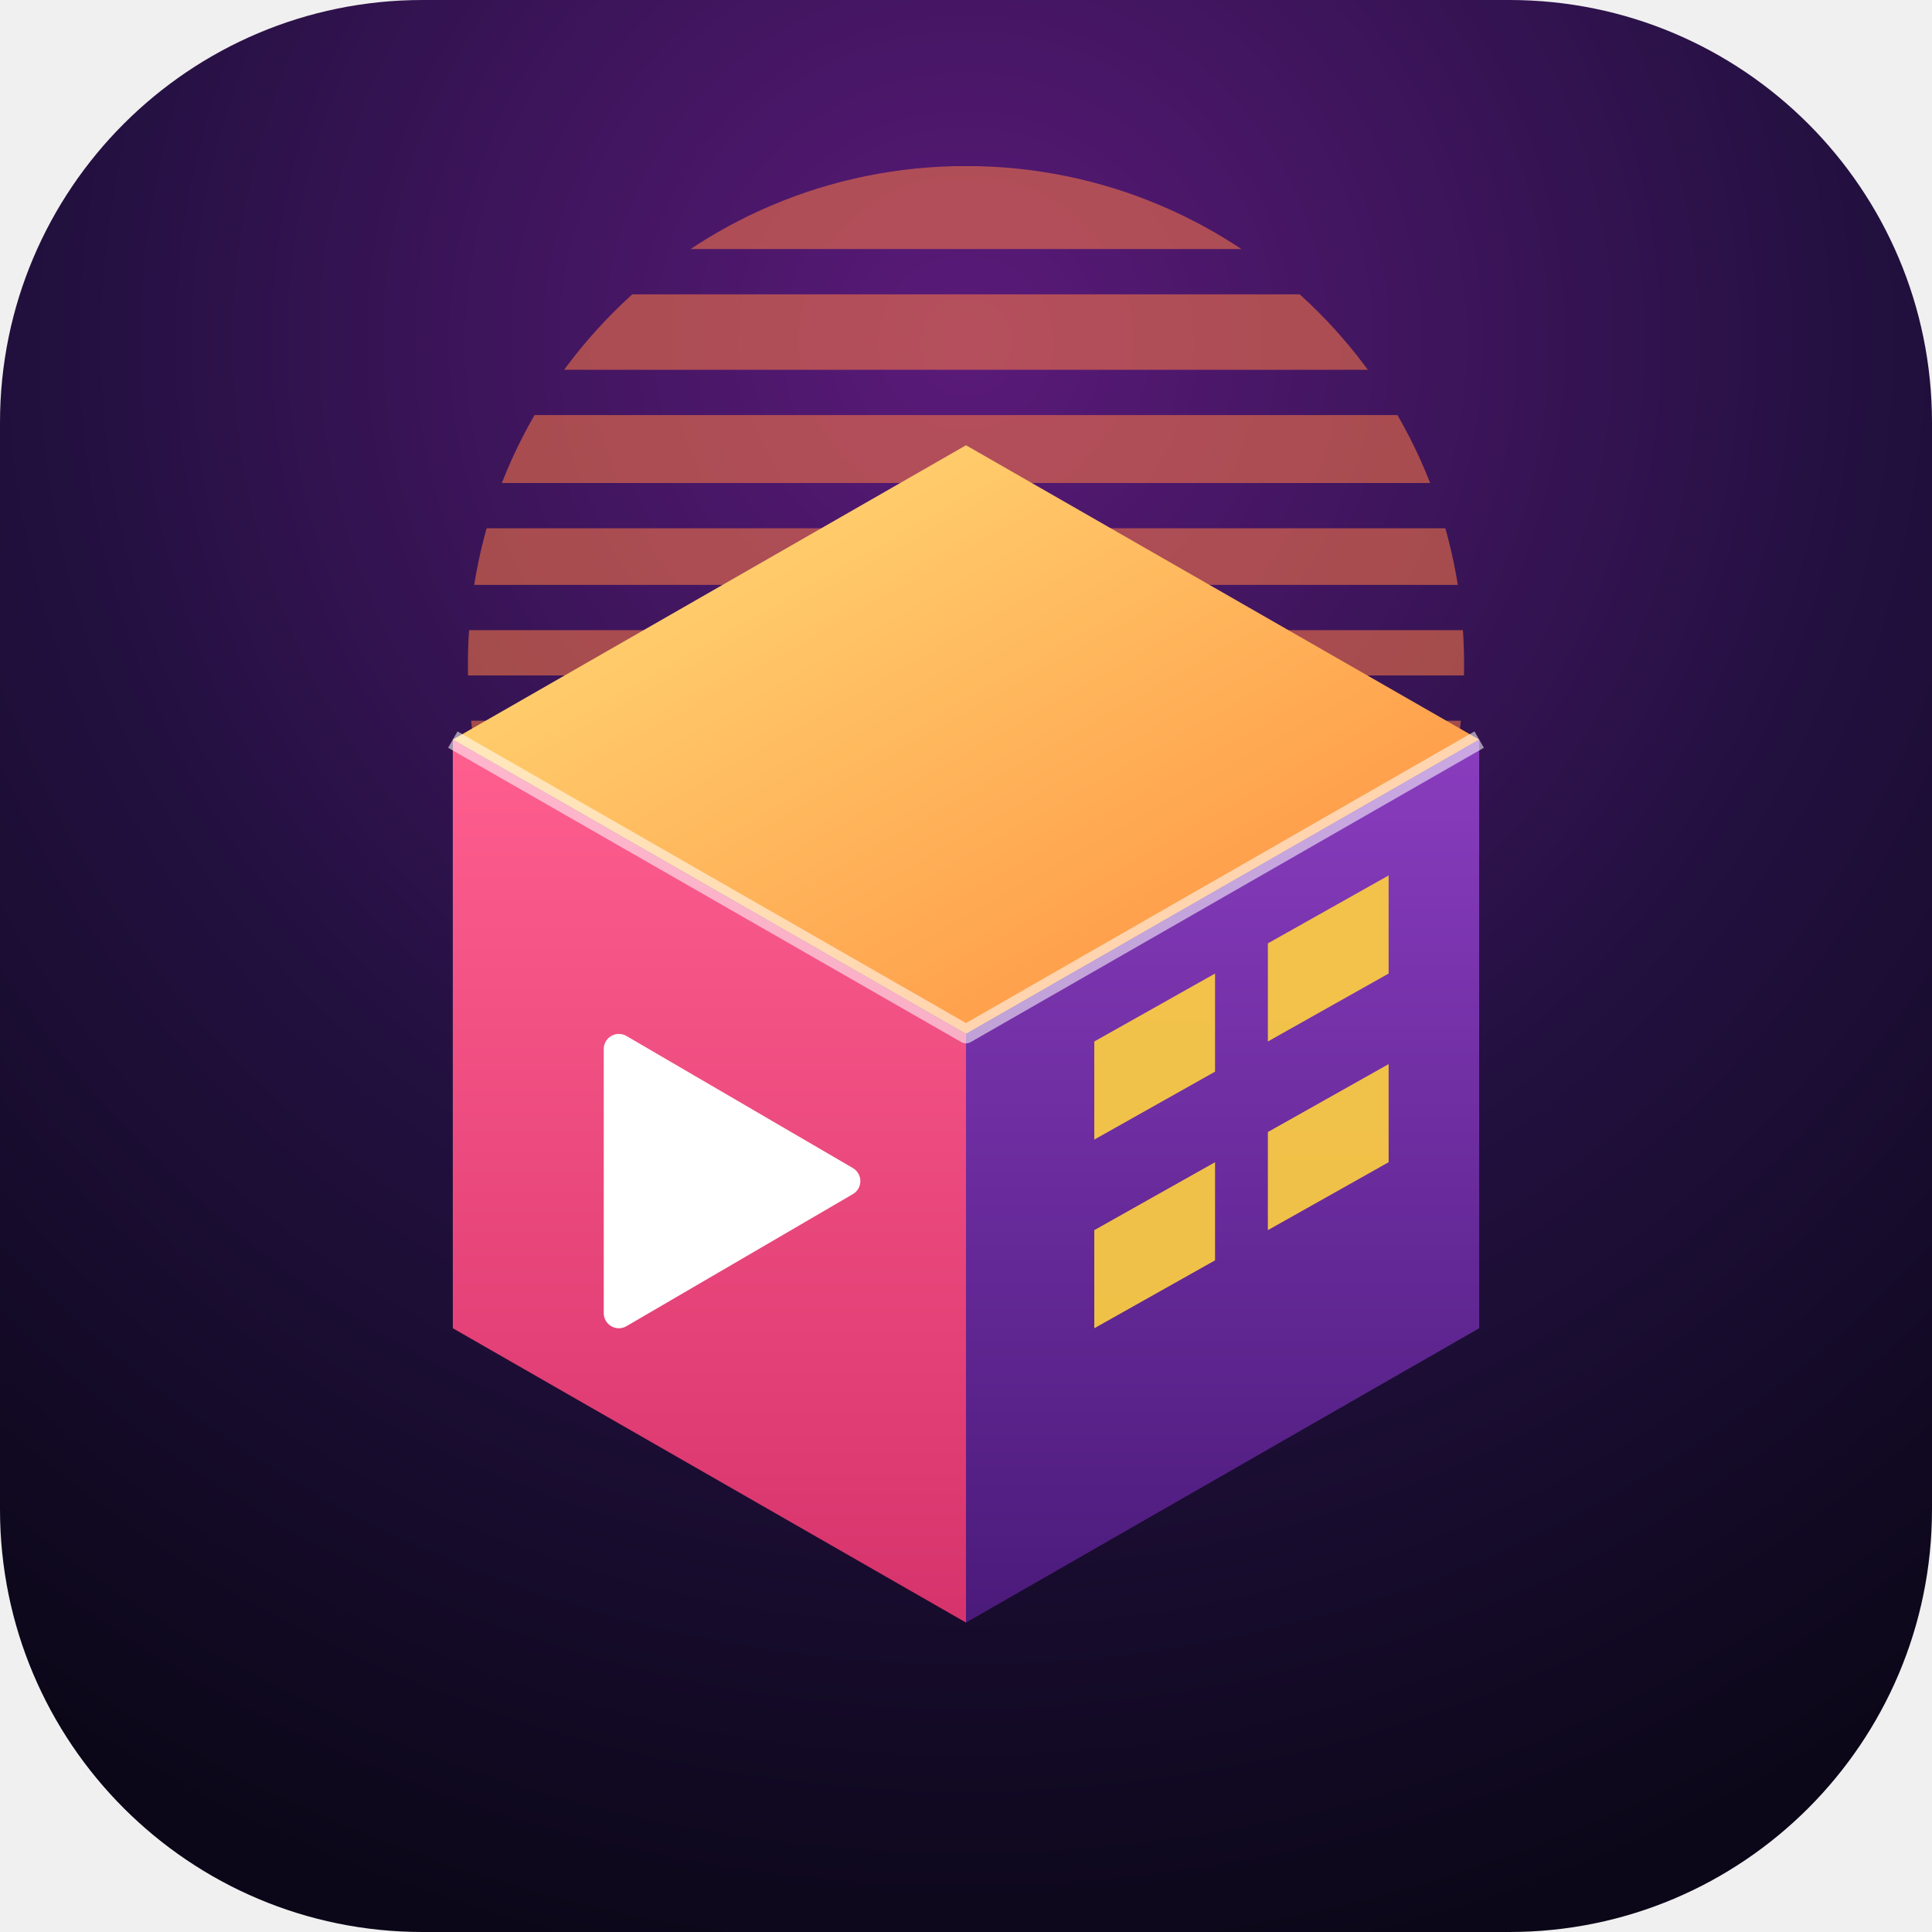
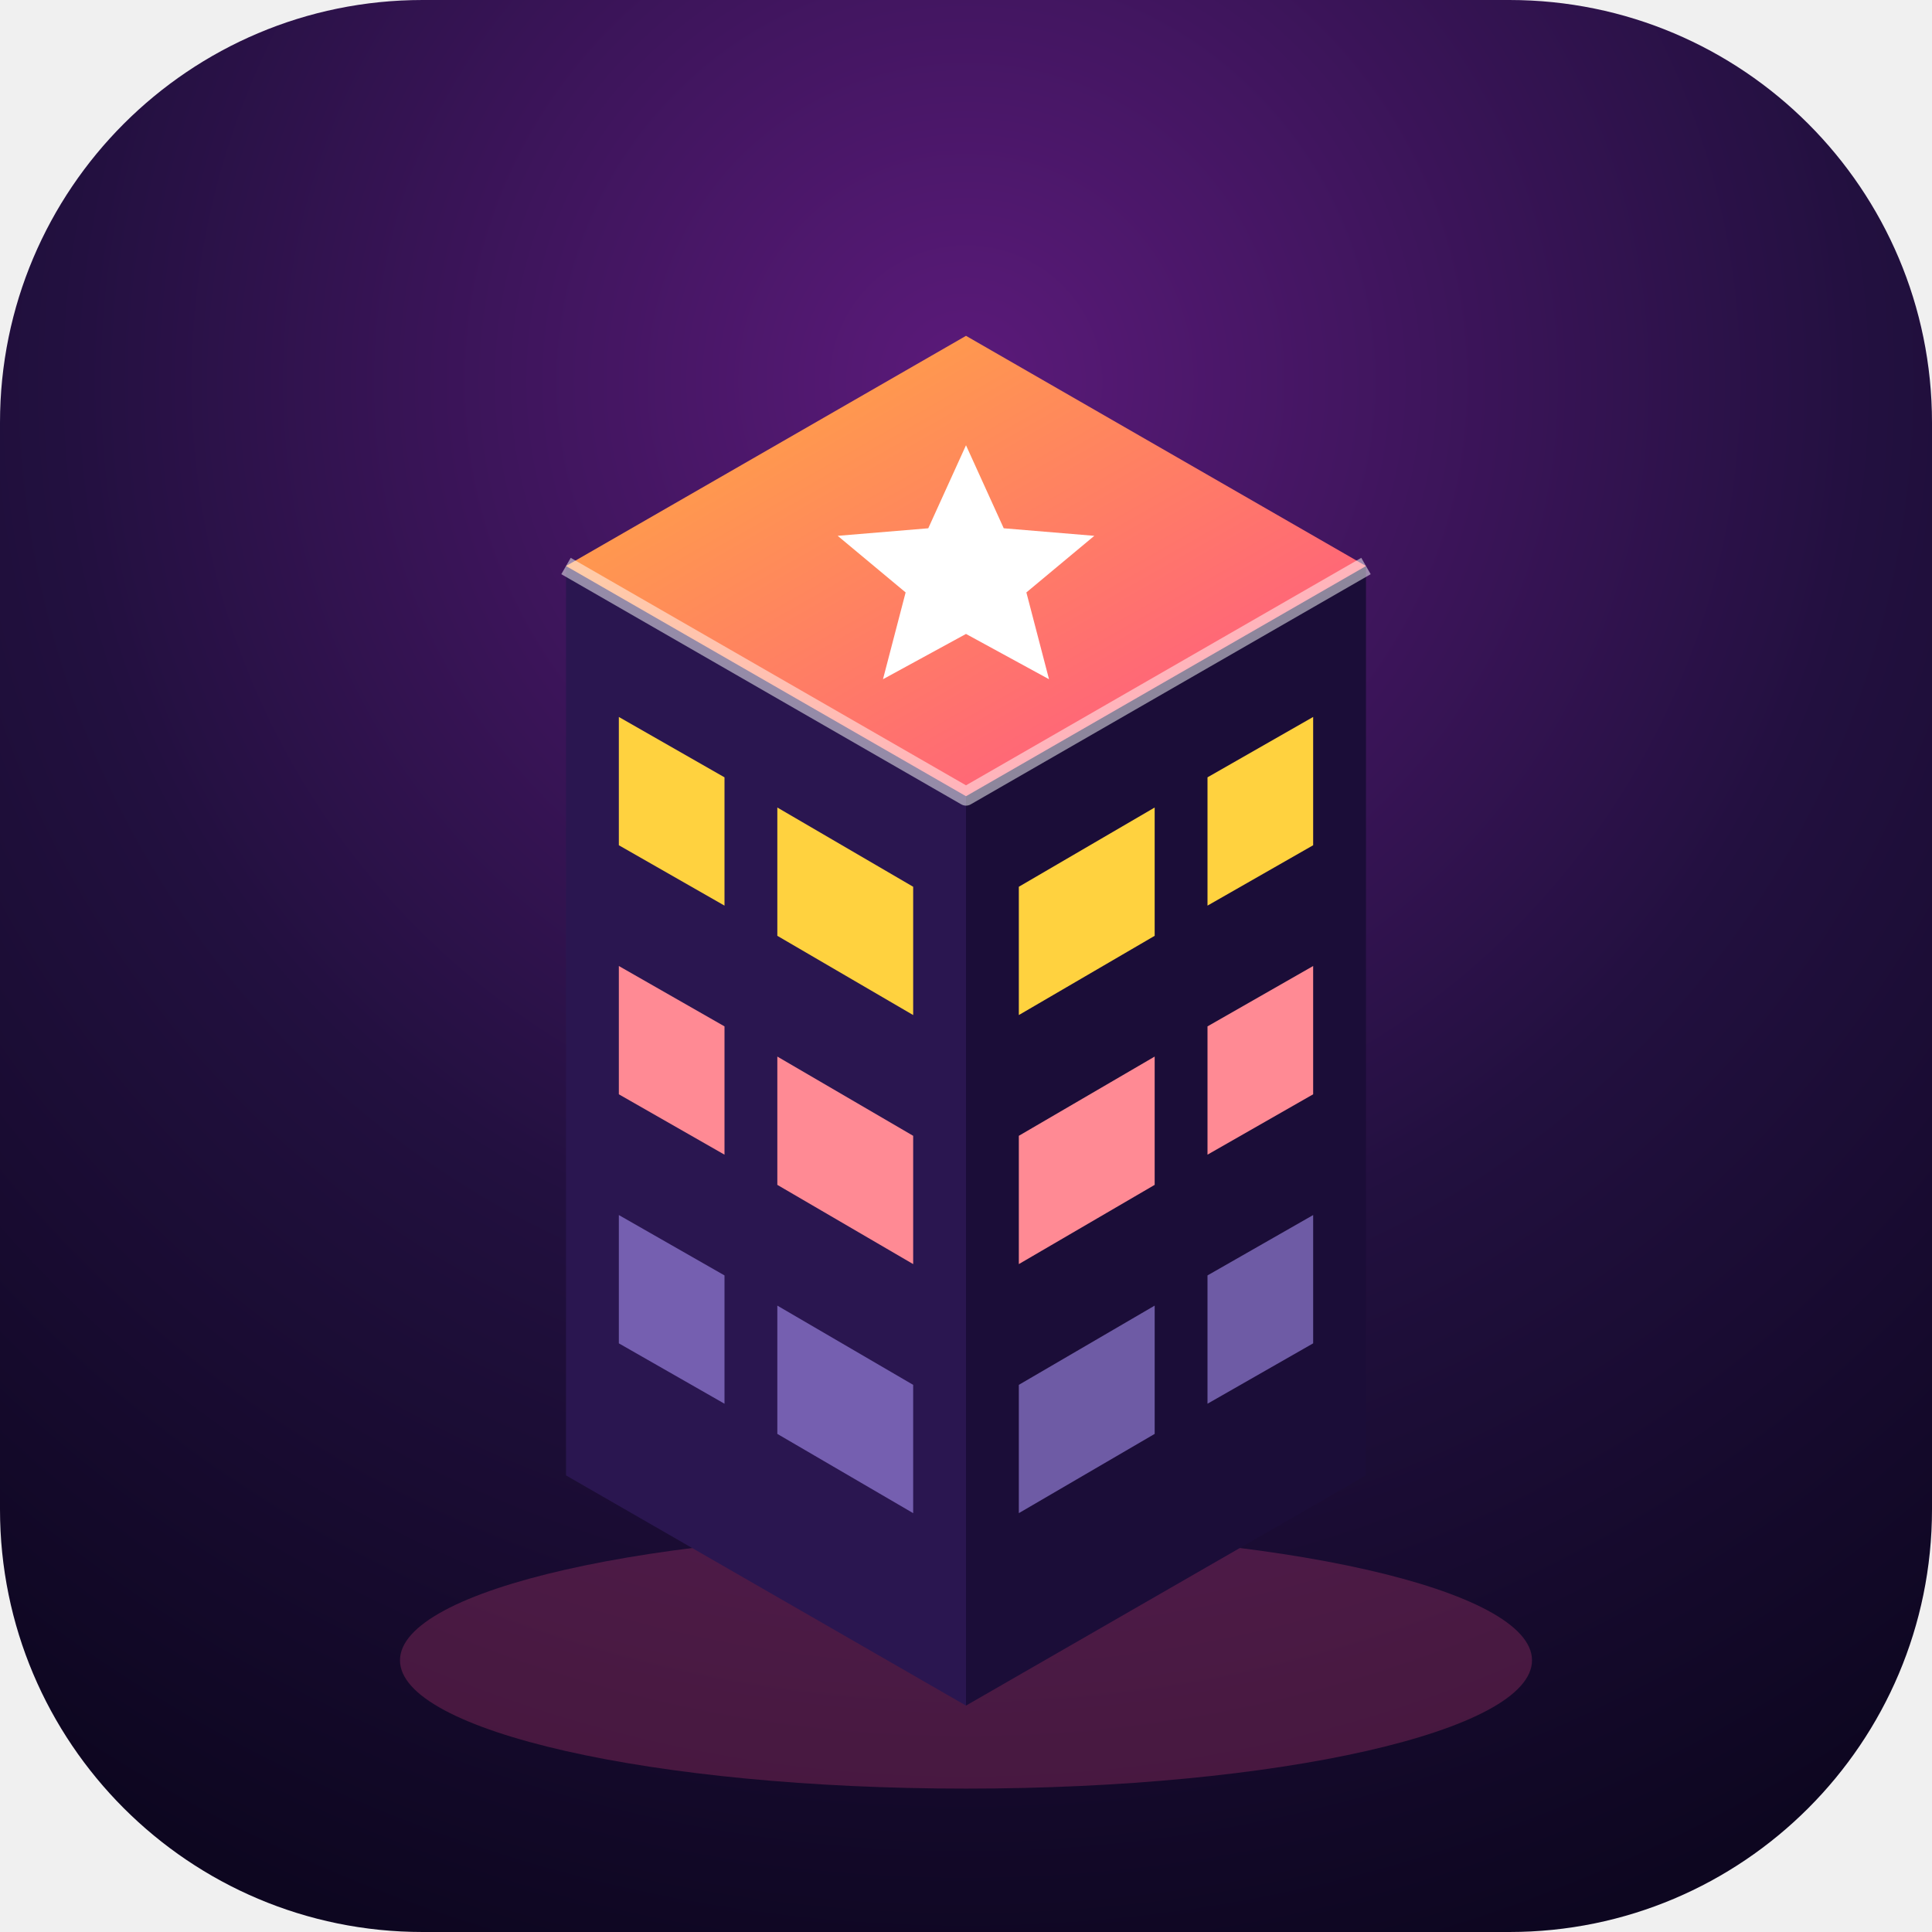
<svg xmlns="http://www.w3.org/2000/svg" viewBox="0 0 512 512" width="512" height="512">
  <defs>
-     <radialGradient id="cielo" cx="50%" cy="18%" r="85%">
+     <radialGradient id="cielo" cx="50%" cy="20%" r="85%">
      <stop offset="0" stop-color="#5b1a7a" />
      <stop offset=".55" stop-color="#22103f" />
-       <stop offset="1" stop-color="#0b0718" />
+       <stop offset="1" stop-color="#0d0620" />
    </radialGradient>
    <linearGradient id="techo" x1="0" y1="0" x2="1" y2="1">
-       <stop offset="0" stop-color="#ffe17a" />
-       <stop offset="1" stop-color="#ff8a3d" />
-     </linearGradient>
-     <linearGradient id="izq" x1="0" y1="0" x2="0" y2="1">
-       <stop offset="0" stop-color="#ff5f8f" />
-       <stop offset="1" stop-color="#d6336c" />
-     </linearGradient>
-     <linearGradient id="der" x1="0" y1="0" x2="0" y2="1">
-       <stop offset="0" stop-color="#8a3dbf" />
-       <stop offset="1" stop-color="#4a1a7a" />
+       <stop offset="0" stop-color="#ffb03b" />
+       <stop offset="1" stop-color="#ff4f8b" />
    </linearGradient>
  </defs>
  <rect width="512" height="512" rx="112" fill="url(#cielo)" />
-   <clipPath id="sol">
-     <circle cx="256" cy="176" r="132" />
-   </clipPath>
-   <g clip-path="url(#sol)" fill="#ff7a45" opacity=".55">
-     <rect x="100" y="44" width="312" height="22" />
-     <rect x="100" y="78" width="312" height="20" />
-     <rect x="100" y="110" width="312" height="18" />
-     <rect x="100" y="140" width="312" height="15" />
-     <rect x="100" y="167" width="312" height="12" />
-     <rect x="100" y="191" width="312" height="9" />
+   <ellipse cx="256" cy="440" rx="150" ry="34" fill="#ff4f8b" opacity=".22" />
+   <polygon points="150,150 256,211 256,452 150,391" fill="#2a1650" />
+   <polygon points="256,211 362,150 362,391 256,452" fill="#1b0d38" />
+   <polygon points="256,89 362,150 256,211 150,150" fill="url(#techo)" />
+   <g fill="#ffd23f">
+     <polygon points="164,190 192,206 192,240 164,224" />
+     <polygon points="206,214 242,235 242,269 206,248" />
+     <polygon points="270,235 306,214 306,248 270,269" />
+     <polygon points="320,206 348,190 348,224 320,240" />
  </g>
-   <polygon points="256,118 392,196 256,274 120,196" fill="url(#techo)" />
-   <polygon points="120,196 256,274 256,430 120,352" fill="url(#izq)" />
-   <polygon points="256,274 392,196 392,352 256,430" fill="url(#der)" />
-   <g fill="#ffd23f" opacity=".9">
-     <polygon points="290,276 322,258 322,284 290,302" />
-     <polygon points="336,250 368,232 368,258 336,276" />
-     <polygon points="290,326 322,308 322,334 290,352" />
-     <polygon points="336,300 368,282 368,308 336,326" />
+   <g fill="#ff8a94">
+     <polygon points="164,256 192,272 192,306 164,290" />
+     <polygon points="206,280 242,301 242,335 206,314" />
+     <polygon points="270,301 306,280 306,314 270,335" />
+     <polygon points="320,272 348,256 348,290 320,306" />
  </g>
-   <polygon points="164,278 164,348 224,313" fill="#fff" stroke="#fff" stroke-width="8" stroke-linejoin="round" />
-   <polyline points="120,196 256,274 392,196" fill="none" stroke="#fff" stroke-opacity=".55" stroke-width="5" stroke-linejoin="round" />
+   <g fill="#b39bff" opacity=".55">
+     <polygon points="164,322 192,338 192,372 164,356" />
+     <polygon points="206,346 242,367 242,401 206,380" />
+     <polygon points="270,367 306,346 306,380 270,401" />
+     <polygon points="320,338 348,322 348,356 320,372" />
+   </g>
+   <polygon points="256,118 266,140 290,142 272,157 278,180 256,168 234,180 240,157 222,142 246,140" fill="#fff" />
+   <polyline points="150,150 256,211 362,150" fill="none" stroke="#fff" stroke-opacity=".5" stroke-width="5" stroke-linejoin="round" />
</svg>
